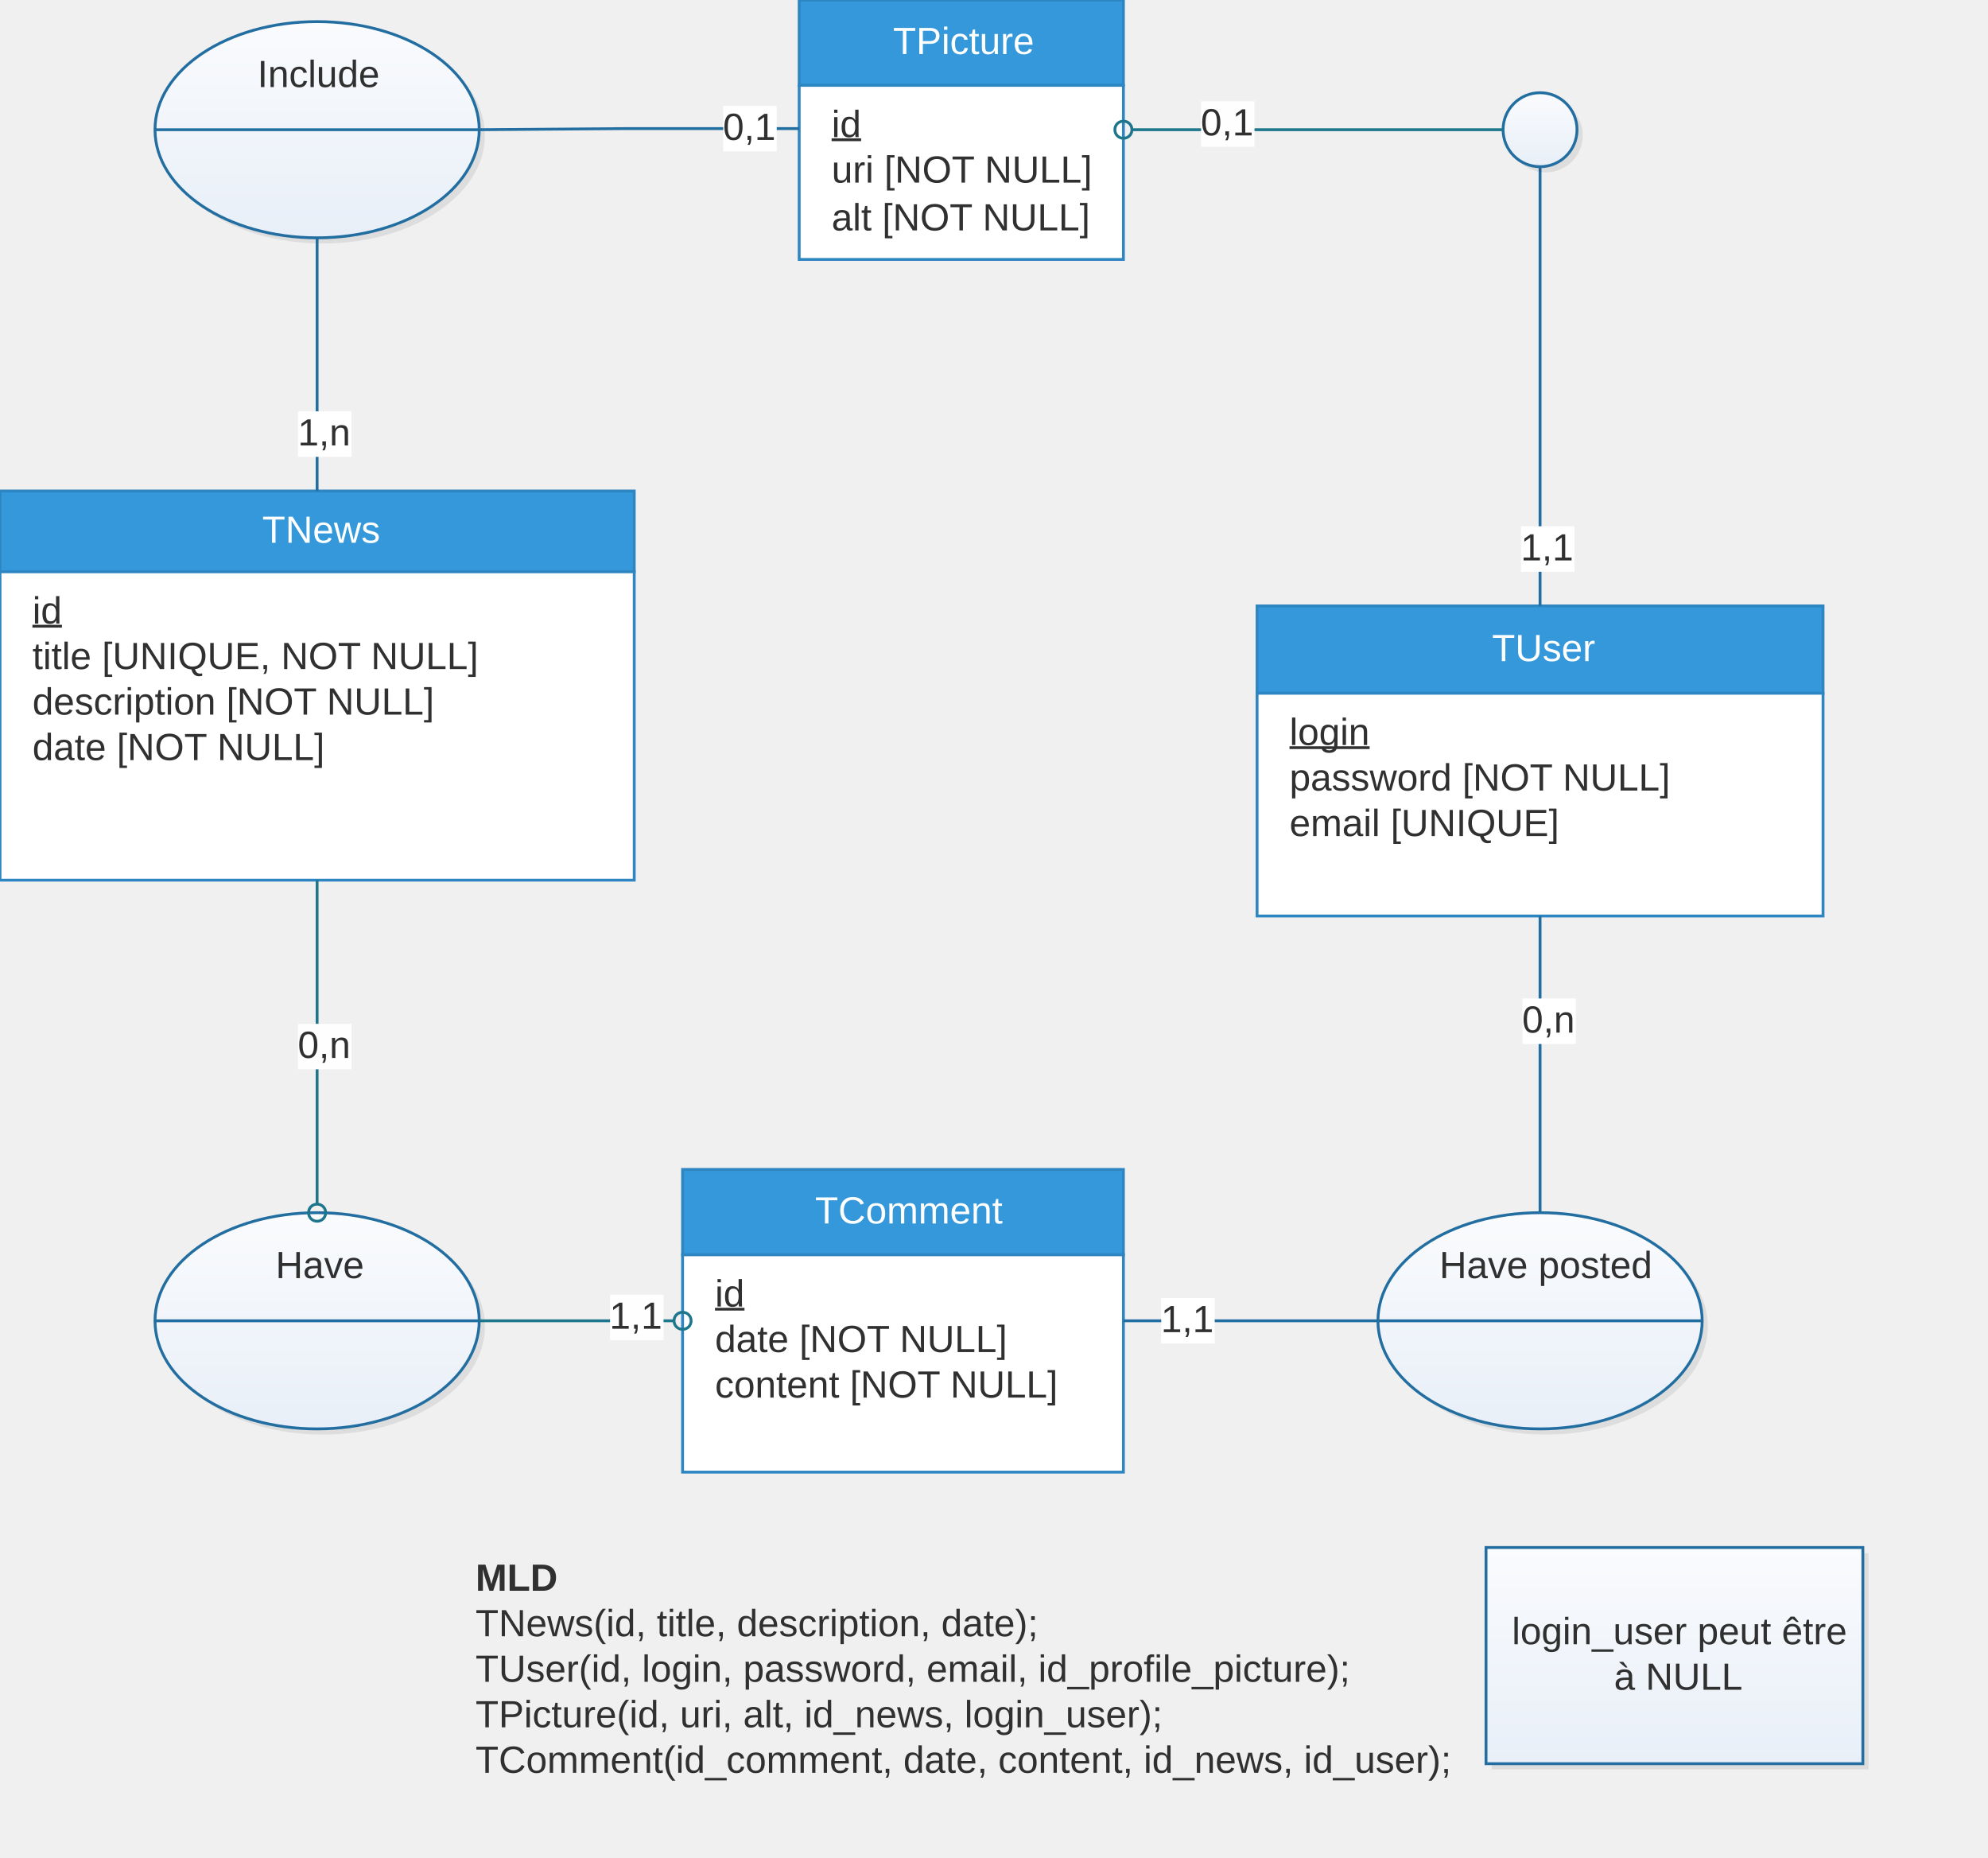
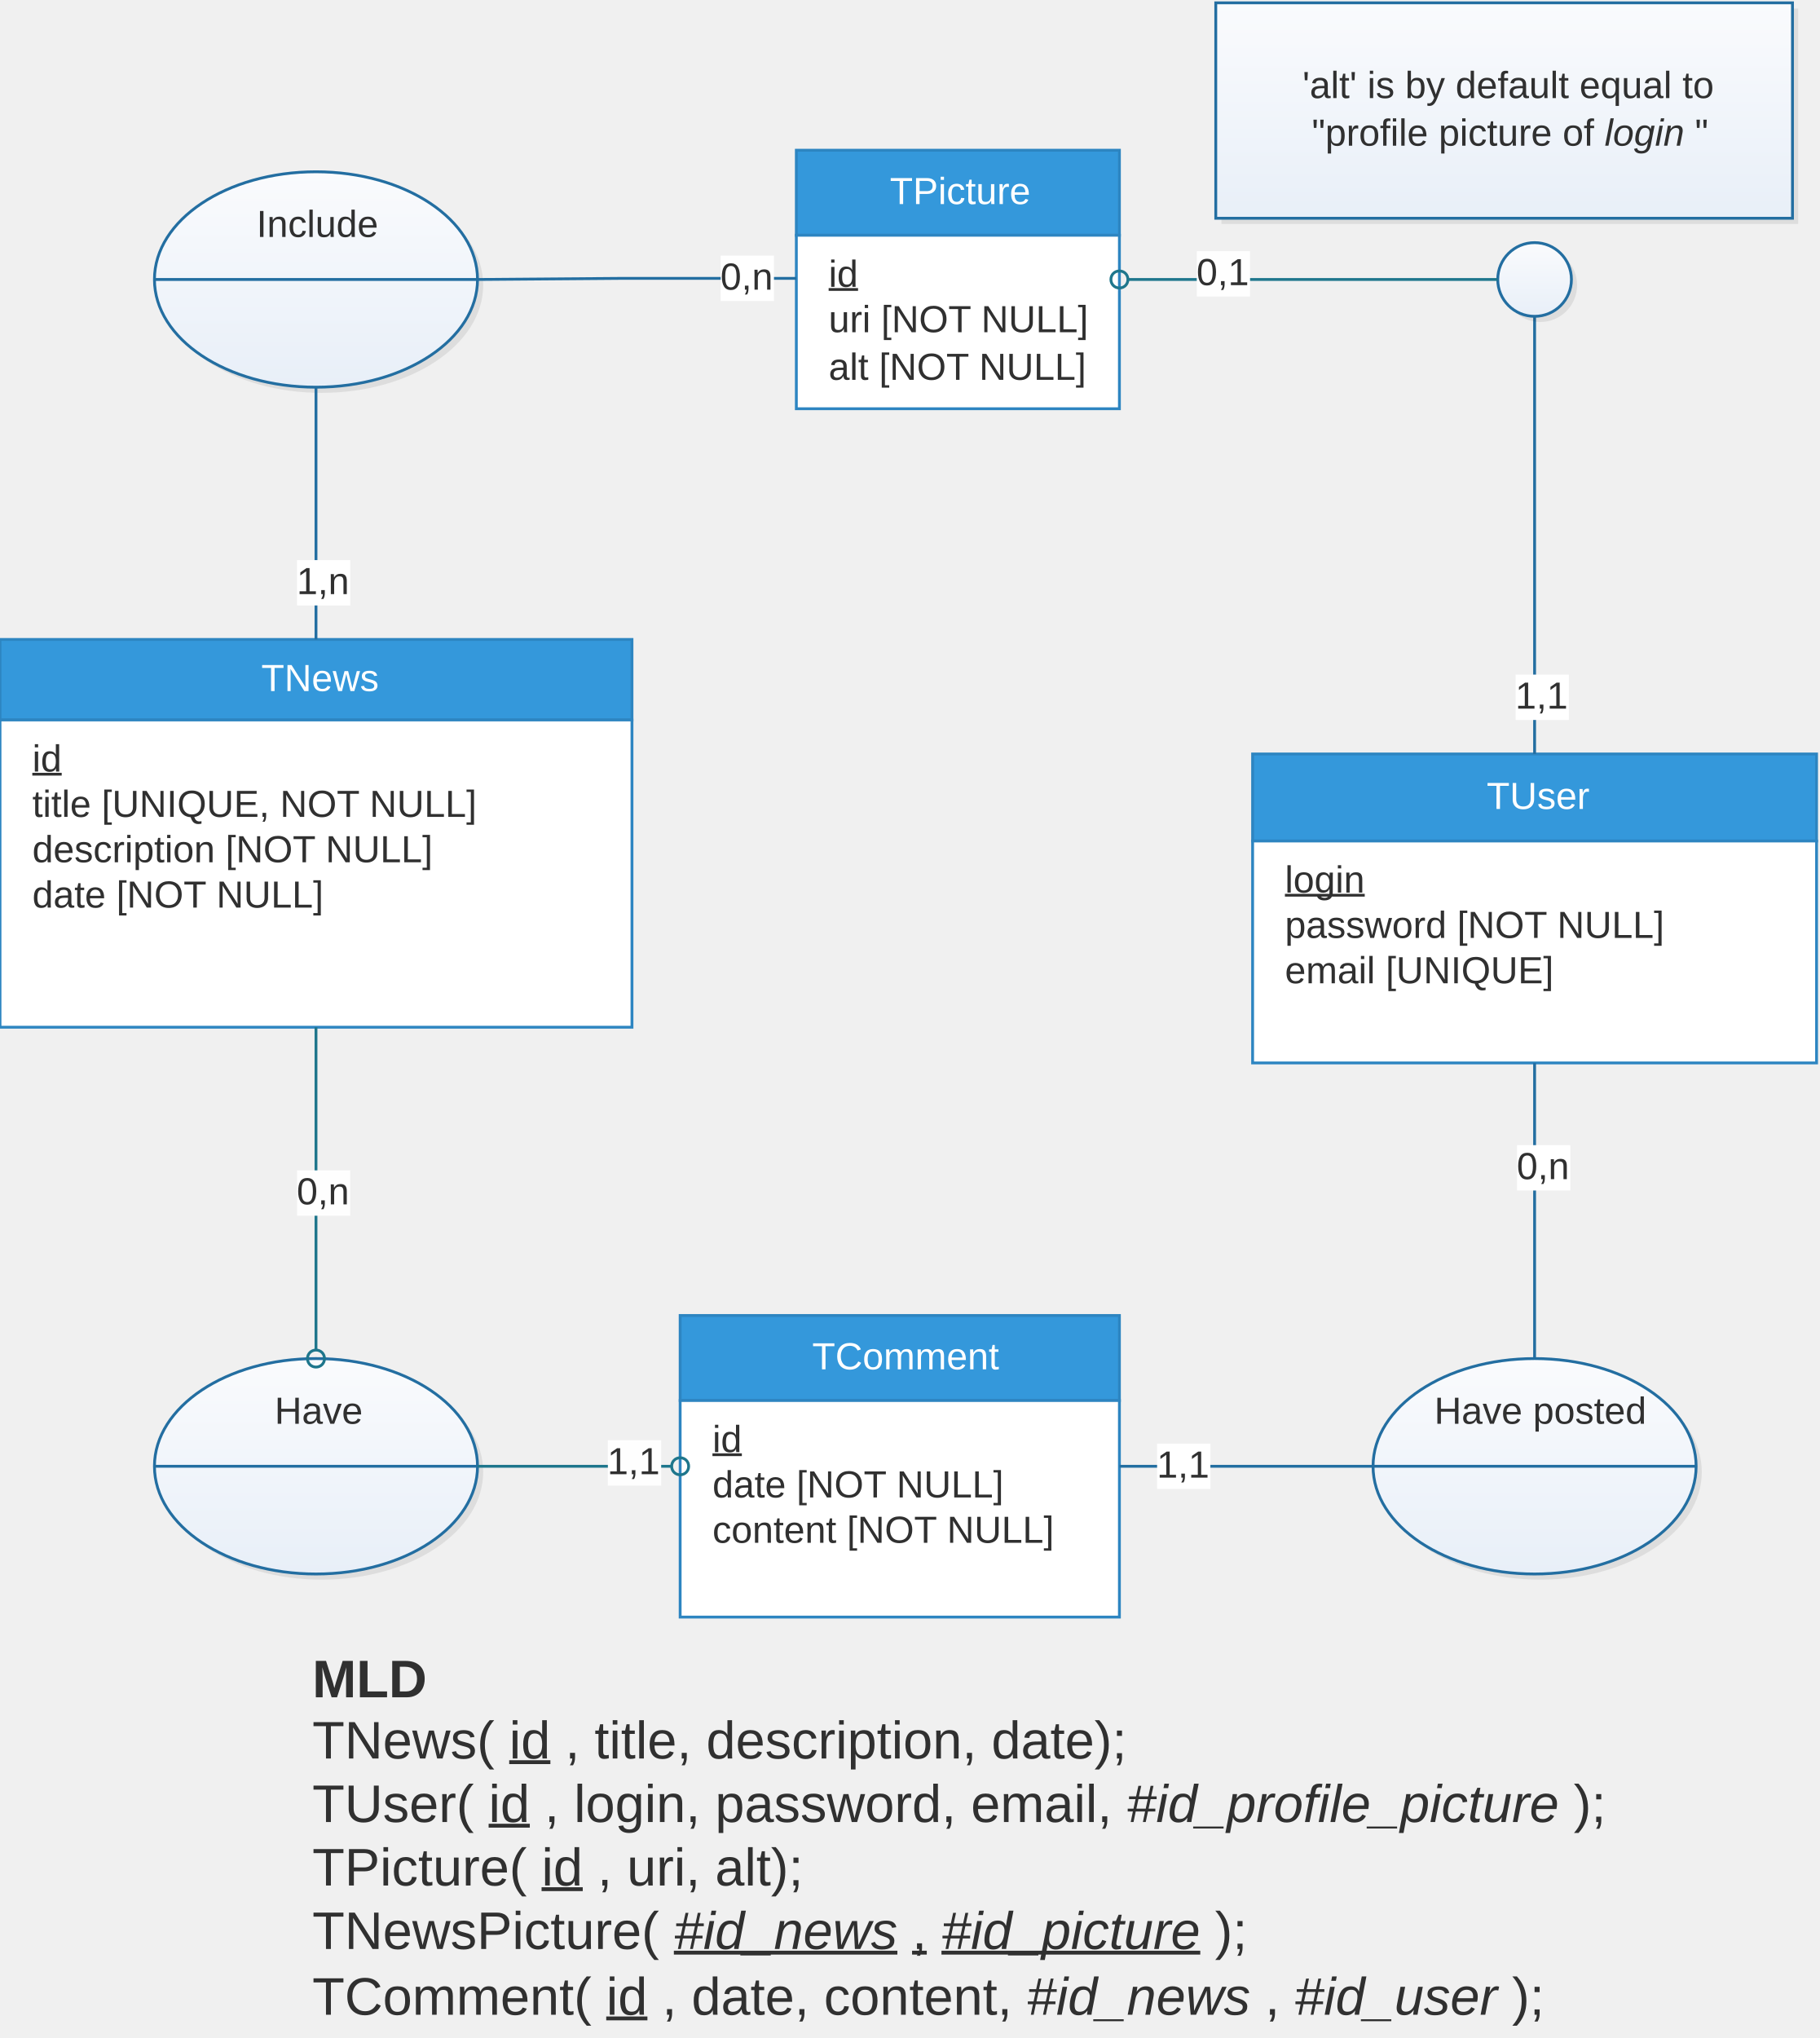
- <svg xmlns="http://www.w3.org/2000/svg" height="653" width="699" viewBox="0 0 699 653">
+ <svg xmlns="http://www.w3.org/2000/svg" viewBox="0 0 642 719" width="642" height="719">
  <style type="text/css">
.st1 {fill:#000000;font-family:Arial;font-size:10pt}
.st3 {fill:#303030;font-family:Arial;font-size:10pt}
+ .st6 {fill:#303030;font-family:Arial;font-size:14pt}
.st2 {fill:#ffffff}
.st5 {font-family:MS Shell Dlg 2}
- .st6 {font-weight:bold}
+ .st9 {font-style:italic;text-decoration:underline}
+ .st8 {font-style:italic}
+ .st7 {font-weight:bold}
.st4 {text-decoration:underline}
</style>
  <defs>
-     <linearGradient x2="0%" y1="0%" y2="100%" id="lg1" x1="0%">
+     <linearGradient id="lg1" y1="0%" x2="0%" y2="100%" x1="0%">
      <stop offset="0" stop-color="#fafbfd" />
      <stop offset="1" stop-color="#e8eff8" />
    </linearGradient>
  </defs>
-   <g transform="translate(-162,-61)">
-     <g transform="translate(162,233.6)" id="table1">
-       <g>
-         <path d="M0,0L223,0L223,28.4L0,28.4L0,0z" fill="#3498db" stroke="#2d85c1" />
+   <g transform="translate(-162,-8)">
+     <g id="table1" transform="translate(162,233.6)">
+       <g>
+         <path stroke="#2d85c1" d="M0,0L223,0L223,28.4L0,28.4L0,0z" fill="#3498db" />
        <text class="st1">
          <tspan x="92.2" class="st2" y="18.2">TNews</tspan>
        </text>
      </g>
      <g>
-         <path d="M0,28.4L223,28.4L223,136.8L0,136.8L0,28.4z" fill="#ffffff" stroke="#2d85c1" />
+         <path stroke="#2d85c1" d="M0,28.4L223,28.4L223,136.8L0,136.8L0,28.4z" fill="#ffffff" />
        <text class="st3">
          <tspan x="11.4" class="st4" y="46.6">id </tspan>
          <tspan x="11.4" y="62.6">title [UNIQUE, NOT NULL]</tspan>
          <tspan x="11.4" y="78.6">description [NOT NULL]</tspan>
          <tspan x="11.4" y="94.6">date [NOT NULL]</tspan>
        </text>
      </g>
    </g>
-     <g transform="translate(604,274)" id="table2">
-       <g>
-         <path d="M0,0L199,0L199,30.7L0,30.7L0,0z" fill="#3498db" stroke="#2d85c1" />
+     <g id="table2" transform="translate(604,274)">
+       <g>
+         <path stroke="#2d85c1" d="M0,0L199,0L199,30.7L0,30.7L0,0z" fill="#3498db" />
        <text class="st1">
          <tspan x="82.6" class="st2" y="19.4">TUser</tspan>
        </text>
      </g>
      <g>
-         <path d="M0,30.7L199,30.7L199,109L0,109L0,30.7z" fill="#ffffff" stroke="#2d85c1" />
+         <path stroke="#2d85c1" d="M0,30.7L199,30.7L199,109L0,109L0,30.7z" fill="#ffffff" />
        <text class="st3">
          <tspan x="11.4" class="st4" y="48.9">login</tspan>
          <tspan x="11.4" y="64.9">password [NOT NULL]</tspan>
          <tspan x="11.4" y="80.9">email [UNIQUE]</tspan>
        </text>
      </g>
    </g>
-     <g transform="translate(402,472.1)" id="table3">
-       <g>
-         <path d="M0,0L155,0L155,30L0,30L0,0z" fill="#3498db" stroke="#2d85c1" />
+     <g id="table3" transform="translate(402,472.1)">
+       <g>
+         <path stroke="#2d85c1" d="M0,0L155,0L155,30L0,30L0,0z" fill="#3498db" />
        <text class="st1">
          <tspan x="46.6" class="st2" y="19">TComment</tspan>
        </text>
      </g>
      <g>
-         <path d="M0,30L155,30L155,106.4L0,106.4L0,30z" fill="#ffffff" stroke="#2d85c1" />
+         <path stroke="#2d85c1" d="M0,30L155,30L155,106.4L0,106.4L0,30z" fill="#ffffff" />
        <text class="st3">
          <tspan x="11.4" class="st4" y="48.2">id</tspan>
          <tspan x="11.4" y="64.2">date [NOT NULL]</tspan>
          <tspan x="11.4" y="80.2">content [NOT NULL]</tspan>
        </text>
      </g>
    </g>
-     <g transform="translate(216.5,487.3)" id="shape4">
-       <path d="M2,40C2,19,27.5,2,59,2C90.5,2,116,19,116,40C116,61,90.5,78,59,78C27.5,78,2,61,2,40z" fill="#000000" fill-opacity="0.08" />
+     <g id="shape4" transform="translate(216.5,487.3)">
+       <path fill-opacity="0.08" d="M2,40C2,19,27.5,2,59,2C90.5,2,116,19,116,40C116,61,90.5,78,59,78C27.5,78,2,61,2,40z" fill="#000000" />
      <path d="M0,38C0,17,25.5,0,57,0C88.5,0,114,17,114,38C114,59,88.5,76,57,76C25.5,76,0,59,0,38z" fill="url(#lg1)" />
-       <path d="M0,38C0,17,25.5,0,57,0C88.5,0,114,17,114,38C114,59,88.5,76,57,76C25.5,76,0,59,0,38zM0,38L114,38" fill="none" stroke="#236ea1" />
+       <path stroke="#236ea1" d="M0,38C0,17,25.5,0,57,0C88.5,0,114,17,114,38C114,59,88.5,76,57,76C25.5,76,0,59,0,38zM0,38L114,38" fill="none" />
      <text class="st3">
        <tspan x="42.4" y="23">Have</tspan>
      </text>
    </g>
-     <g transform="matrix(0,1,-1,0,273.5,370.4)" id="shape5">
-       <path d="M0,0L113.9,0" fill="none" stroke="#1e768c" />
-       <path stroke-linecap="round" stroke-linejoin="round" d="M119.9,0C119.9,1.7,118.6,3,116.9,3C115.2,3,113.9,1.7,113.9,0C113.9,-1.7,115.2,-3,116.9,-3C118.6,-3,119.9,-1.7,119.9,0" stroke-width="1" fill="none" stroke="#1e768c" />
-       <rect x="51.8" height="16" y="-8" transform="matrix(0,-1,1,0,58.5,58.5)" fill="#fefefe" width="18.8" />
+     <g id="shape5" transform="matrix(0,1,-1,0,273.5,370.4)">
+       <path stroke="#1e768c" d="M0,0L113.9,0" fill="none" />
+       <path stroke-width="1" stroke-linejoin="round" stroke-linecap="round" stroke="#1e768c" d="M119.9,0C119.9,1.7,118.6,3,116.9,3C115.2,3,113.9,1.7,113.9,0C113.9,-1.7,115.2,-3,116.9,-3C118.6,-3,119.9,-1.7,119.9,0" fill="none" />
+       <rect x="51.8" y="-8" width="18.8" transform="matrix(0,-1,1,0,58.5,58.5)" height="16" fill="#fefefe" />
      <text class="st3" transform="matrix(0,-1,1,0,58.5,58.5)">
        <tspan x="51.7" y="4">0,n</tspan>
      </text>
    </g>
-     <g transform="translate(330.5,525.3)" id="shape6">
-       <path d="M0,0L68.5,0" fill="none" stroke="#1e768c" />
-       <path stroke-linecap="round" stroke-linejoin="round" d="M74.5,0C74.5,1.7,73.2,3,71.5,3C69.8,3,68.5,1.7,68.5,0C68.5,-1.7,69.8,-3,71.5,-3C73.2,-3,74.5,-1.7,74.5,0" stroke-width="1" fill="none" stroke="#1e768c" />
-       <rect x="46" height="16" y="-9.2" fill="#fefefe" width="18.8" />
+     <g id="shape6" transform="translate(330.5,525.3)">
+       <path stroke="#1e768c" d="M0,0L68.5,0" fill="none" />
+       <path stroke-width="1" stroke-linejoin="round" stroke-linecap="round" stroke="#1e768c" d="M74.5,0C74.5,1.7,73.2,3,71.5,3C69.8,3,68.5,1.7,68.5,0C68.5,-1.7,69.8,-3,71.5,-3C73.2,-3,74.5,-1.7,74.5,0" fill="none" />
+       <rect x="46" y="-9.2" width="18.8" height="16" fill="#fefefe" />
      <text class="st3">
        <tspan x="45.8" y="2.8">1,1</tspan>
      </text>
    </g>
-     <g transform="translate(557,525.3)" id="shape7">
-       <path d="M0,0L89.5,0" fill="none" stroke="#236ea1" />
-       <rect x="13.3" height="16" y="-8" fill="#ffffff" width="18.8" />
+     <g id="shape7" transform="translate(557,525.3)">
+       <path stroke="#236ea1" d="M0,0L89.5,0" fill="none" />
+       <rect x="13.3" y="-8" width="18.8" height="16" fill="#ffffff" />
      <text class="st3">
        <tspan x="13.2" y="4">1,1</tspan>
      </text>
    </g>
-     <g transform="translate(703.5,487.3)" id="shape8">
-       <path d="M0,0L0,-104.3" fill="none" stroke="#236ea1" />
-       <rect x="-6.2" height="16" y="-75.3" fill="#ffffff" width="18.8" />
+     <g id="shape8" transform="translate(703.5,487.31)">
+       <path stroke="#236ea1" d="M0,0L0,-104.3" fill="none" />
+       <rect x="-6.2" y="-75.3" width="18.8" height="16" fill="#ffffff" />
      <text class="st3">
        <tspan x="-6.3" y="-63.3">0,n</tspan>
      </text>
    </g>
-     <g transform="translate(443,61)" id="table9">
-       <g>
-         <path d="M0,0L114,0L114,30L0,30L0,0z" fill="#3498db" stroke="#2d85c1" />
+     <g id="table9" transform="translate(443,61)">
+       <g>
+         <path stroke="#2d85c1" d="M0,0L114,0L114,30L0,30L0,0z" fill="#3498db" />
        <text class="st1">
          <tspan x="33" class="st2" y="19">TPicture</tspan>
        </text>
      </g>
      <g>
-         <path d="M0,30L114,30L114,91.2L0,91.2L0,30z" fill="#ffffff" stroke="#2d85c1" />
+         <path stroke="#2d85c1" d="M0,30L114,30L114,91.2L0,91.2L0,30z" fill="#ffffff" />
        <text class="st3">
          <tspan x="11.4" class="st4" y="48.2">id</tspan>
          <tspan x="11.4" y="64.2">uri [NOT NULL]</tspan>
          <tspan x="11.4" class="st5" y="81">alt [NOT NULL]</tspan>
        </text>
      </g>
    </g>
-     <g transform="translate(216.5,68.6)" id="shape10">
-       <path d="M2,40C2,19,27.5,2,59,2C90.5,2,116,19,116,40C116,61,90.5,78,59,78C27.5,78,2,61,2,40z" fill="#000000" fill-opacity="0.08" />
+     <g id="shape10" transform="translate(216.5,68.6)">
+       <path fill-opacity="0.08" d="M2,40C2,19,27.5,2,59,2C90.5,2,116,19,116,40C116,61,90.5,78,59,78C27.5,78,2,61,2,40z" fill="#000000" />
      <path d="M0,38C0,17,25.5,0,57,0C88.5,0,114,17,114,38C114,59,88.5,76,57,76C25.5,76,0,59,0,38z" fill="url(#lg1)" />
-       <path d="M0,38C0,17,25.5,0,57,0C88.5,0,114,17,114,38C114,59,88.5,76,57,76C25.5,76,0,59,0,38zM0,38L114,38" fill="none" stroke="#236ea1" />
+       <path stroke="#236ea1" d="M0,38C0,17,25.5,0,57,0C88.5,0,114,17,114,38C114,59,88.5,76,57,76C25.5,76,0,59,0,38zM0,38L114,38" fill="none" />
      <text class="st3">
        <tspan x="36" y="23">Include</tspan>
      </text>
    </g>
-     <g transform="translate(273.5,144.6)" id="shape11">
-       <path d="M0,0L0,89" fill="none" stroke="#236ea1" />
-       <rect x="-6.7" height="16" y="61" fill="#ffffff" width="18.8" />
+     <g id="shape11" transform="translate(273.5,144.6)">
+       <path stroke="#236ea1" d="M0,0L0,89" fill="none" />
+       <rect x="-6.7" y="61" width="18.8" height="16" fill="#ffffff" />
      <text class="st3">
        <tspan x="-6.8" y="73">1,n</tspan>
      </text>
    </g>
-     <g transform="translate(443,106.2)" id="shape12">
-       <path d="M0,0L-61,0L-112.5,.4" fill="none" stroke="#236ea1" />
-       <rect x="-26.7" height="16" y="-8" fill="#ffffff" width="18.8" />
-       <text class="st3">
-         <tspan x="-26.8" y="4">0,1</tspan>
-       </text>
-     </g>
-     <g transform="translate(703.5,119.6)" id="shape13">
-       <path d="M0,0L0,154.4" fill="none" stroke="#236ea1" />
-       <rect x="-6.7" height="16" y="126.4" fill="#ffffff" width="18.8" />
+     <g id="shape12" transform="translate(443,106.2)">
+       <path stroke="#236ea1" d="M0,0L-61,0L-112.5,.4" fill="none" />
+       <rect x="-26.7" y="-8" width="18.8" height="16" fill="#ffffff" />
+       <text class="st3">
+         <tspan x="-26.8" y="4">0,n</tspan>
+       </text>
+     </g>
+     <g id="shape13" transform="translate(703.5,119.6)">
+       <path stroke="#236ea1" d="M0,0L0,154.4" fill="none" />
+       <rect x="-6.7" y="126.4" width="18.8" height="16" fill="#ffffff" />
      <text class="st3">
        <tspan x="-6.8" y="138.4">1,1</tspan>
      </text>
    </g>
-     <g transform="translate(326,605)" id="shape14">
-       <text class="st3">
-         <tspan x="3.2" class="st6" y="15.2">MLD</tspan>
+     <g id="shape14" transform="translate(269,586)">
+       <text class="st6">
+         <tspan x="3.2" class="st7" y="20.8">MLD</tspan>
        <tspan> </tspan>
-         <tspan x="3.2" y="31.2">TNews(id, title, description, date); - </tspan>
-         <tspan x="3.2" y="47.2">TUser(id, login, password, email, id_profile_picture); - </tspan>
-         <tspan x="3.2" y="63.2">TPicture(id, uri, alt, id_news, login_user); - </tspan>
-         <tspan x="3.2" y="79.2">TComment(id_comment, date, content, id_news, id_user);</tspan>
-       </text>
-     </g>
-     <g transform="translate(646.5,487.3)" id="shape15">
-       <path d="M2,40C2,19,27.5,2,59,2C90.5,2,116,19,116,40C116,61,90.5,78,59,78C27.5,78,2,61,2,40z" fill="#000000" fill-opacity="0.08" />
+         <tspan x="3.2" y="42.4">TNews(</tspan>
+         <tspan class="st4">id</tspan>
+         <tspan>, title, description, date); + </tspan>
+         <tspan x="3.2" y="64.8">TUser(</tspan>
+         <tspan class="st4">id</tspan>
+         <tspan>, login, password, email, </tspan>
+         <tspan class="st8">#id_profile_picture</tspan>
+         <tspan>); + </tspan>
+         <tspan x="3.2" y="87.2">TPicture(</tspan>
+         <tspan class="st4">id</tspan>
+         <tspan>, uri, alt);</tspan>
+         <tspan x="3.2" y="109.6">TNewsPicture(</tspan>
+         <tspan class="st9">#id_news</tspan>
+         <tspan class="st4">, </tspan>
+         <tspan class="st9">#id_picture</tspan>
+         <tspan>); + </tspan>
+         <tspan x="3.2" y="132.8">TComment(</tspan>
+         <tspan class="st4">id</tspan>
+         <tspan>, date, content, </tspan>
+         <tspan class="st8">#id_news</tspan>
+         <tspan>,</tspan>
+         <tspan class="st8"> #id_user</tspan>
+         <tspan>);</tspan>
+       </text>
+     </g>
+     <g id="shape15" transform="translate(646.5,487.3)">
+       <path fill-opacity="0.08" d="M2,40C2,19,27.5,2,59,2C90.5,2,116,19,116,40C116,61,90.5,78,59,78C27.5,78,2,61,2,40z" fill="#000000" />
      <path d="M0,38C0,17,25.5,0,57,0C88.5,0,114,17,114,38C114,59,88.5,76,57,76C25.5,76,0,59,0,38z" fill="url(#lg1)" />
-       <path d="M0,38C0,17,25.5,0,57,0C88.5,0,114,17,114,38C114,59,88.5,76,57,76C25.5,76,0,59,0,38zM0,38L114,38" fill="none" stroke="#236ea1" />
+       <path stroke="#236ea1" d="M0,38C0,17,25.5,0,57,0C88.5,0,114,17,114,38C114,59,88.5,76,57,76C25.5,76,0,59,0,38zM0,38L114,38" fill="none" />
      <text class="st3">
        <tspan x="21.6" y="23">Have posted</tspan>
      </text>
    </g>
-     <g transform="translate(690.5,93.6)" id="shape16">
-       <path d="M2,15C2,7.8,7.8,2,15,2C22.2,2,28,7.8,28,15C28,22.2,22.2,28,15,28C7.8,28,2,22.2,2,15z" fill="#000000" fill-opacity="0.08" />
-       <path d="M0,13C0,5.8,5.8,0,13,0C20.2,0,26,5.8,26,13C26,20.2,20.2,26,13,26C5.8,26,0,20.2,0,13z" fill="url(#lg1)" stroke="#236ea1" />
-     </g>
-     <g transform="matrix(-1,-0,0,-1,690.5,106.6)" id="shape17">
-       <path d="M0,0L130.5,0" fill="none" stroke="#1e768c" />
-       <path stroke-linecap="round" stroke-linejoin="round" d="M136.5,0C136.5,1.7,135.2,3,133.5,3C131.8,3,130.5,1.7,130.5,0C130.5,-1.7,131.8,-3,133.5,-3C135.2,-3,136.5,-1.7,136.5,0" stroke-width="1" fill="none" stroke="#1e768c" />
-       <rect x="92.8" height="16" y="-5.7" transform="matrix(-1,0,-0,-1,199,4.3)" fill="#fefefe" width="18.8" />
+     <g id="shape16" transform="translate(690.5,93.6)">
+       <path fill-opacity="0.08" d="M2,15C2,7.8,7.8,2,15,2C22.2,2,28,7.8,28,15C28,22.2,22.2,28,15,28C7.8,28,2,22.2,2,15z" fill="#000000" />
+       <path stroke="#236ea1" d="M0,13C0,5.8,5.8,0,13,0C20.2,0,26,5.8,26,13C26,20.2,20.2,26,13,26C5.8,26,0,20.2,0,13z" fill="url(#lg1)" />
+     </g>
+     <g id="shape17" transform="matrix(-1,-0,0,-1,690.5,106.6)">
+       <path stroke="#1e768c" d="M0,0L130.5,0" fill="none" />
+       <path stroke-width="1" stroke-linejoin="round" stroke-linecap="round" stroke="#1e768c" d="M136.5,0C136.5,1.7,135.2,3,133.5,3C131.8,3,130.5,1.7,130.5,0C130.5,-1.7,131.8,-3,133.5,-3C135.2,-3,136.5,-1.7,136.5,0" fill="none" />
+       <rect x="92.8" y="-5.7" width="18.8" transform="matrix(-1,0,-0,-1,199,4.3)" height="16" fill="#fefefe" />
      <text class="st3" transform="matrix(-1,0,-0,-1,199,4.3)">
        <tspan x="92.7" y="6.3">0,1</tspan>
      </text>
    </g>
-     <g transform="translate(684.5,605)" id="shape18">
-       <path d="M134.5,78L134.5,2L2,2L2,78L134.5,78z" fill="#000000" fill-opacity="0.08" />
-       <path d="M132.5,76L132.5,0L0,0L0,76L132.5,76z" fill="url(#lg1)" stroke="#236ea1" />
-       <text class="st3">
-         <tspan x="9.1" y="34">login_user peut être </tspan>
-         <tspan x="45" y="50">à NULL</tspan>
+     <g id="shape18" transform="translate(591,9)">
+       <path fill-opacity="0.08" d="M205.5,78L205.5,2L2,2L2,78L205.5,78z" fill="#000000" />
+       <path stroke="#236ea1" d="M203.5,76L203.5,0L0,0L0,76L203.5,76z" fill="url(#lg1)" />
+       <text class="st3">
+         <tspan x="30.6" y="33.6">'alt' is by default equal to + </tspan>
+         <tspan x="33.9" y="50.4">"profile picture of </tspan>
+         <tspan class="st8">login</tspan>
+         <tspan>"</tspan>
      </text>
    </g>
  </g>
</svg>
